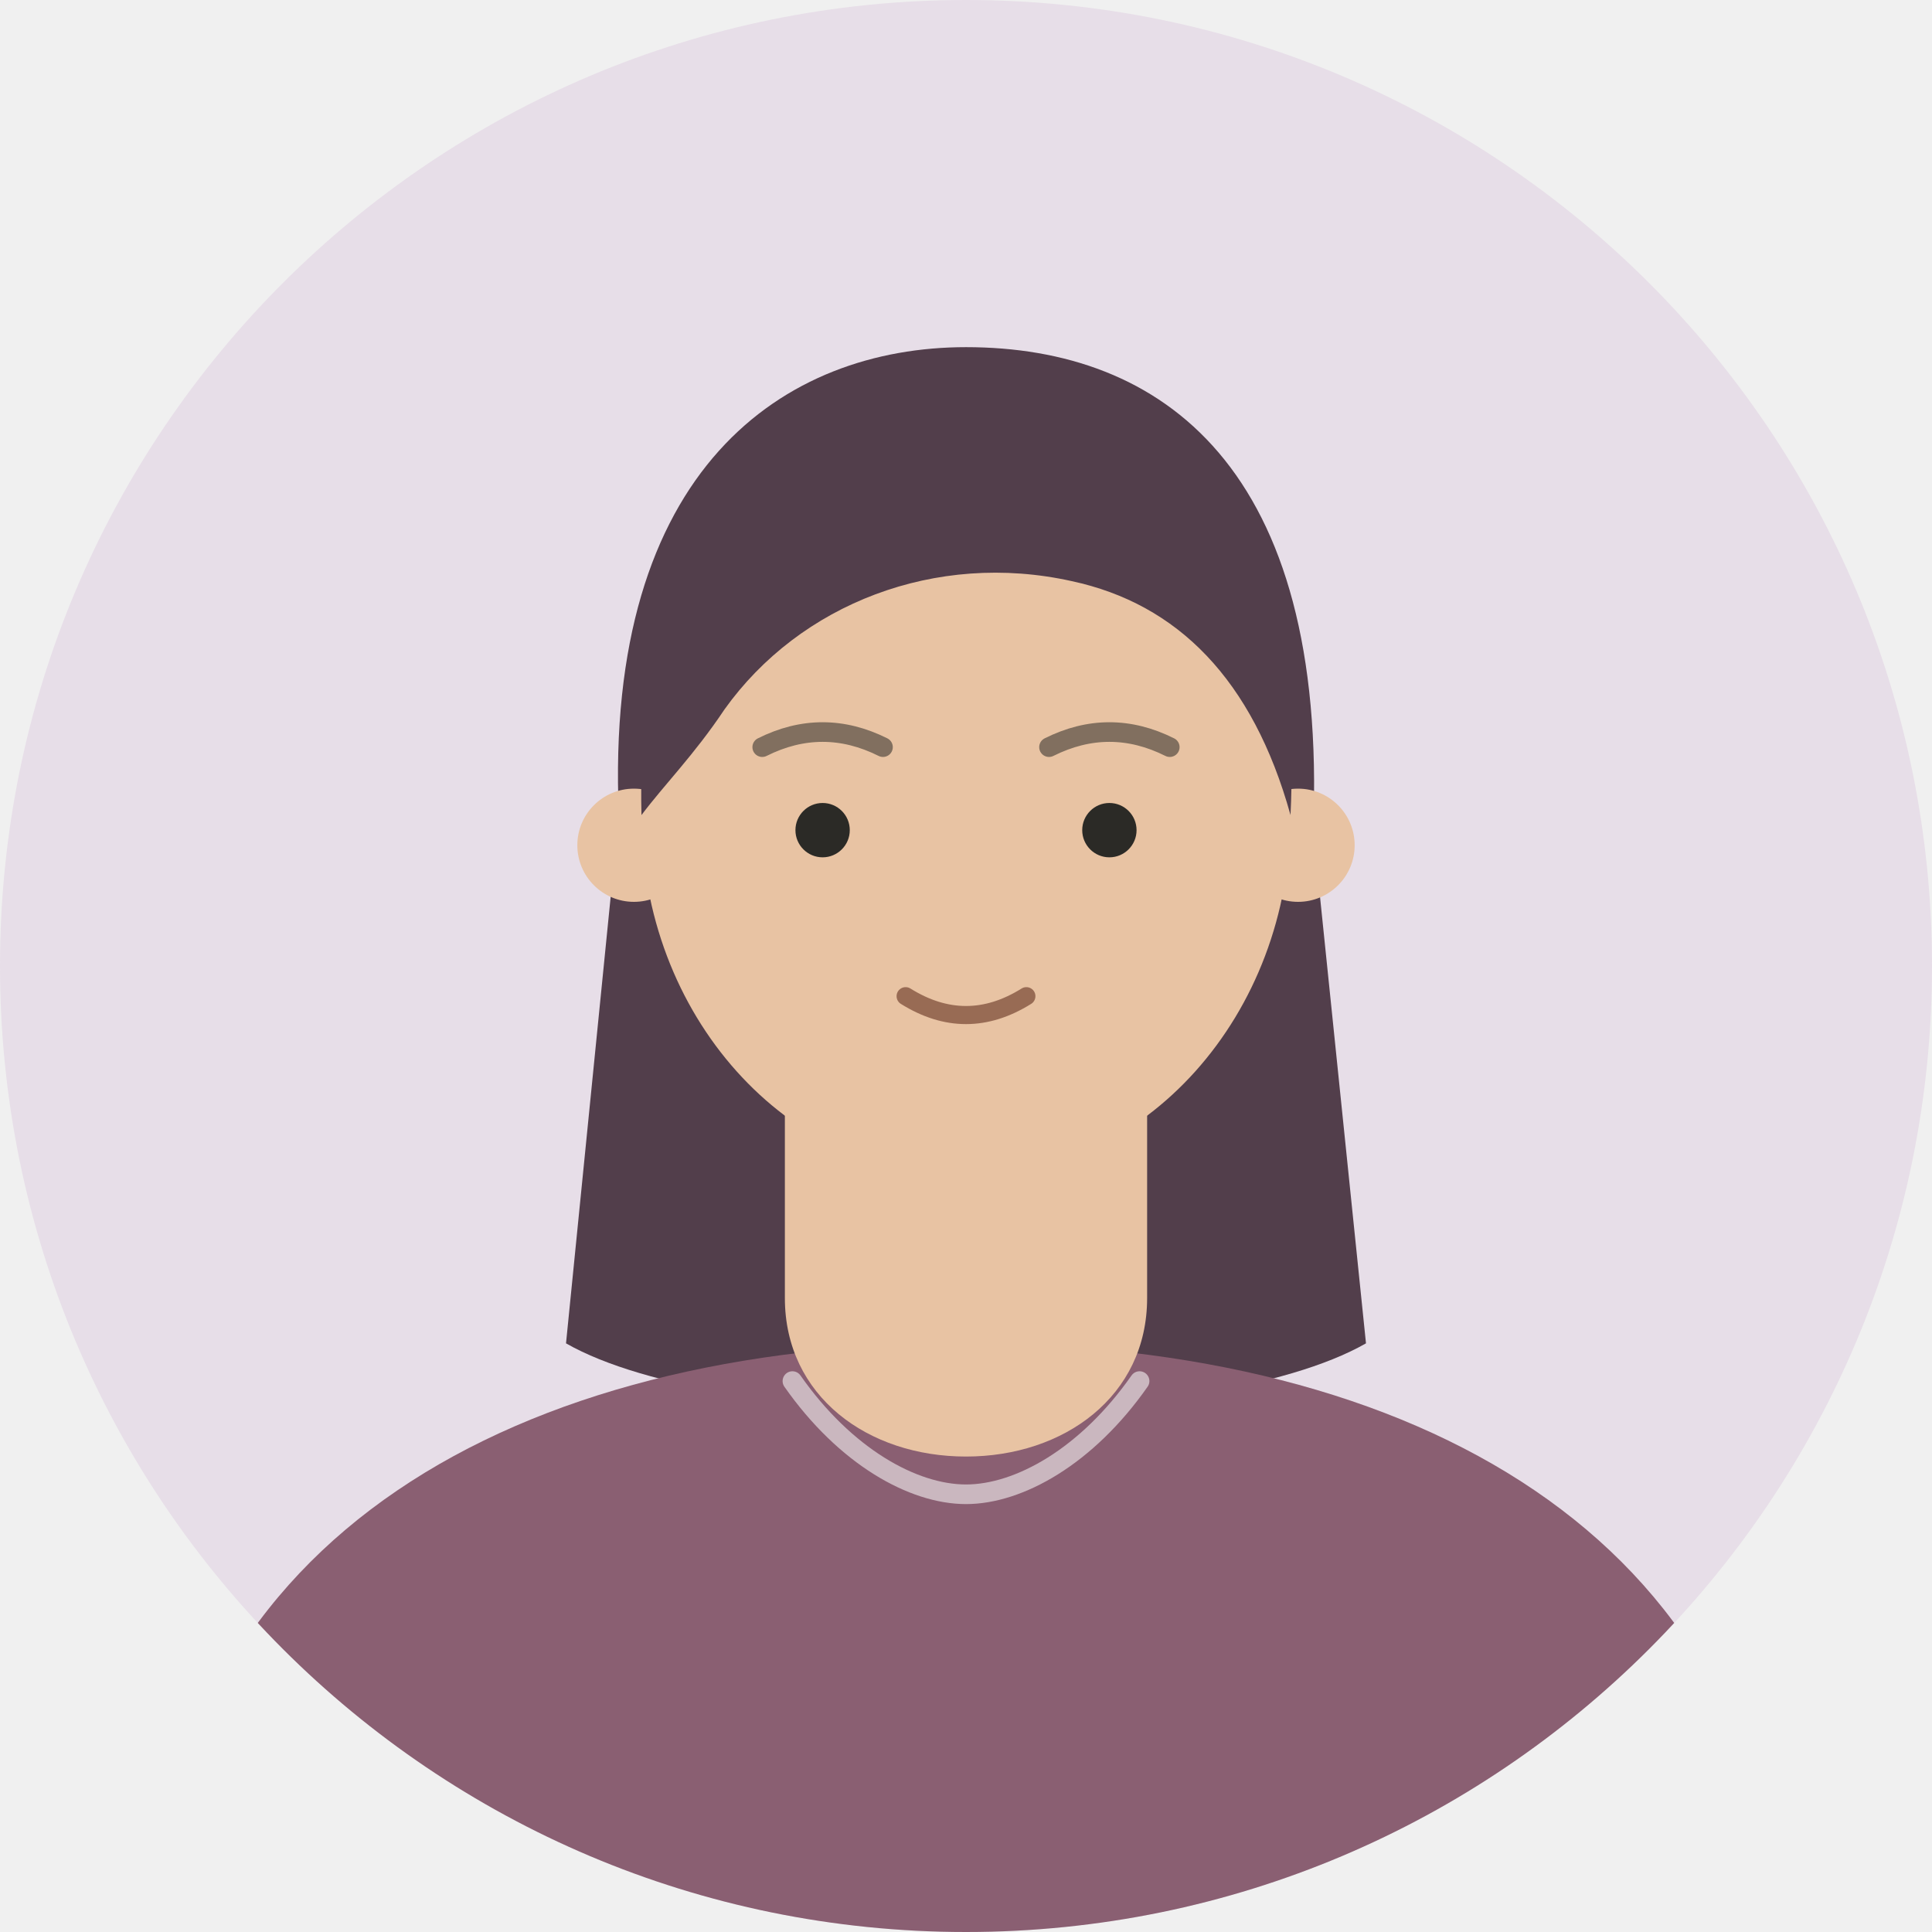
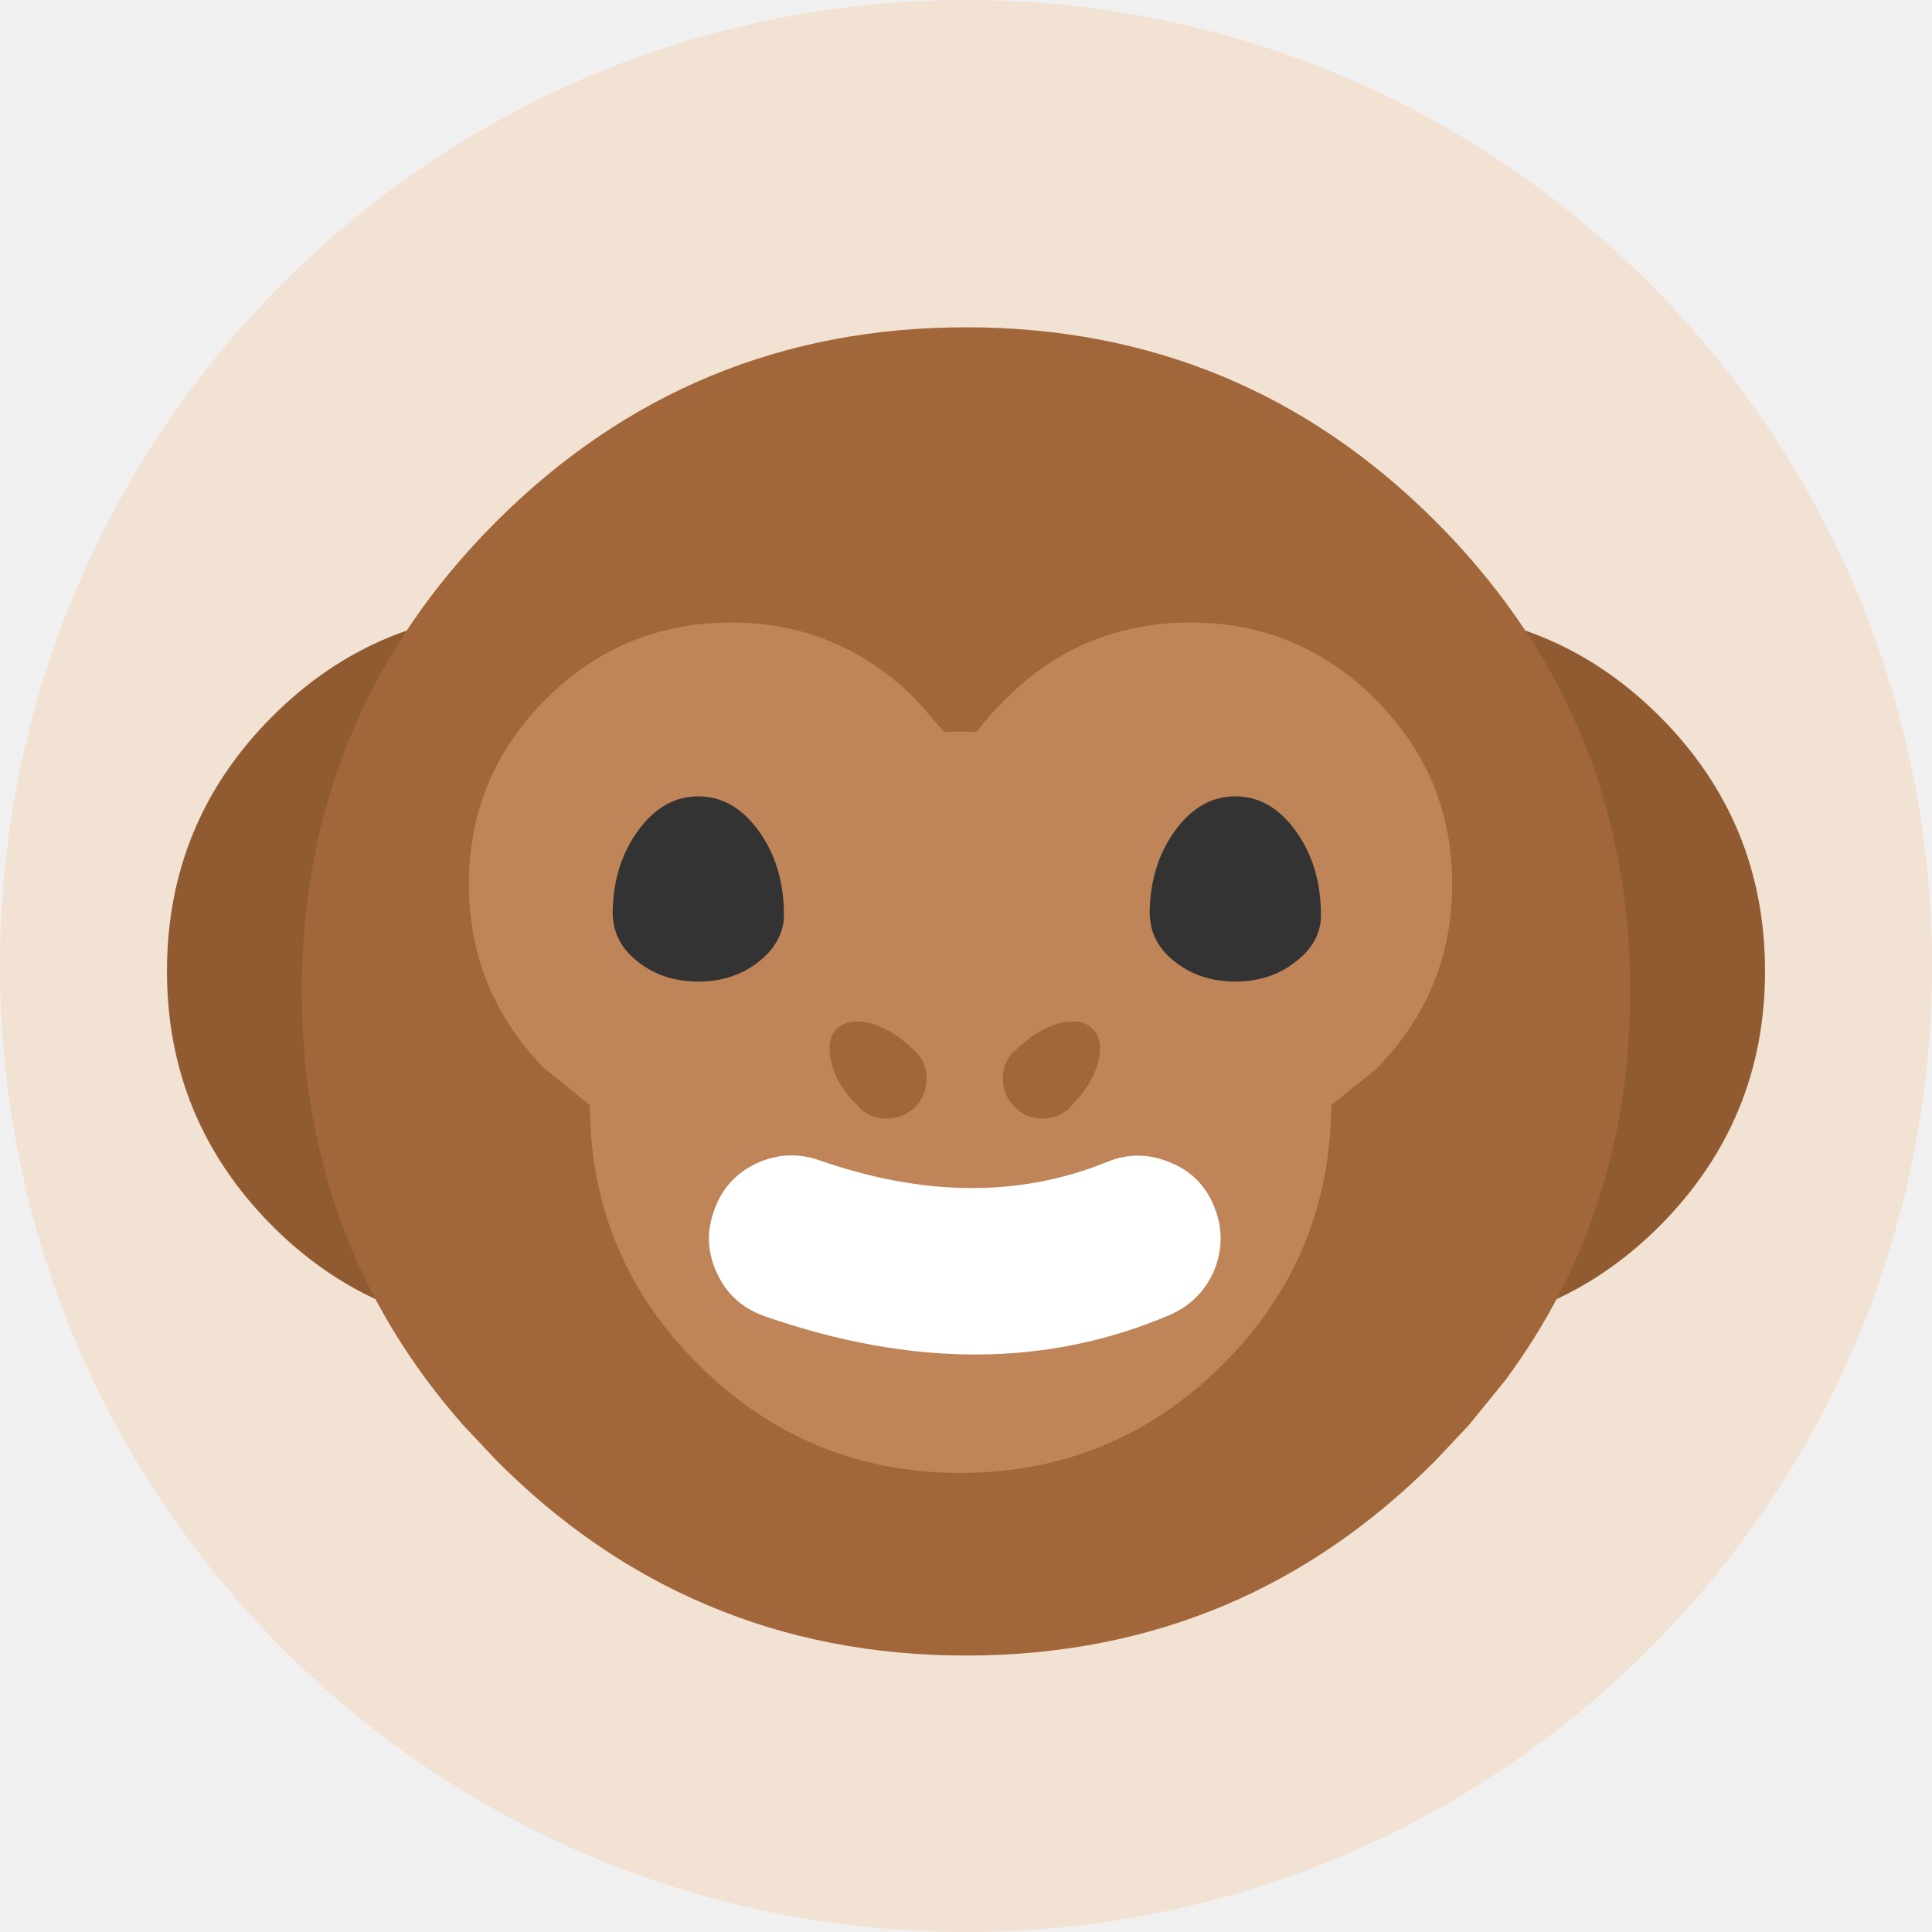
- <svg xmlns="http://www.w3.org/2000/svg" viewBox="0 0 256 256" width="256" height="256" role="img" aria-label="预设头像 05 梅子 · 长波波">
-   <defs>
-     <clipPath id="face">
-       <circle cx="128" cy="128" r="128" />
-     </clipPath>
-   </defs>
-   <circle cx="128" cy="128" r="128" fill="#E7DEE8" />
-   <g clip-path="url(#face)">
-     <path d="M82 108C80 62 104 46 128 46C154 46 176 62 174 110L181 178C160 190 96 190 75 178Z" fill="#523E4B" />
-     <path d="M20 256c3-52 48-78 108-78s105 26 108 78z" fill="#8A5F72" />
-     <path d="M104 138h48v34c0 13-11 21-24 21s-24-8-24-21z" fill="#E8C3A3" />
-     <path d="M105 183c7 10 16 15 23 15s16-5 23-15" fill="none" stroke="#ffffff" stroke-width="2.6" stroke-linecap="round" opacity=".55" />
-     <circle cx="84" cy="112" r="7.5" fill="#E8C3A3" />
-     <circle cx="172" cy="112" r="7.5" fill="#E8C3A3" />
-     <ellipse cx="128" cy="108" rx="43" ry="48" fill="#E8C3A3" />
-     <path d="M85 108C84 68 104 50 128 50C153 50 173 68 171 108C166 90 156 80 142 77C124 73 106 80 96 94C92 100 88 104 85 108Z" fill="#523E4B" />
-     <path d="M101 99 Q109 95 117 99" fill="none" stroke="#2B2A26" stroke-width="2.6" stroke-linecap="round" opacity=".55" />
-     <path d="M139 99 Q147 95 155 99" fill="none" stroke="#2B2A26" stroke-width="2.6" stroke-linecap="round" opacity=".55" />
-     <circle cx="109" cy="110" r="3.6" fill="#2B2A26" />
-     <circle cx="147" cy="110" r="3.6" fill="#2B2A26" />
-     <path d="M120 132 Q128 137 136 132" fill="none" stroke="#8A5C47" stroke-width="2.4" stroke-linecap="round" opacity=".85" />
+ <svg xmlns="http://www.w3.org/2000/svg" viewBox="0 0 256 256" width="256" height="256" role="img" aria-label="预设头像 05 猴子">
+   <circle cx="128" cy="128" r="128" fill="#F2E2D3" />
+   <g transform="translate(-1073.750 -136.275) scale(1.375)">
+     <path d="M797 192.7 Q797 178.3 807.15 168.15 817.3 158 831.7 158 846.1 158 856.25 168.15 866.4 178.3 866.4 192.7 866.4 207.05 856.25 217.25 846.1 227.4 831.7 227.4 817.3 227.4 807.15 217.25 797 207.05 797 192.7 M940.85 168.15 Q951 178.3 951 192.7 951 207.05 940.85 217.25 930.7 227.4 916.3 227.4 901.95 227.4 891.75 217.25 881.6 207.05 881.6 192.7 881.6 178.3 891.75 168.15 901.95 158 916.3 158 930.7 158 940.85 168.15" fill="#915B32" />
+     <path d="M849.1 253.8 Q837.95 249.1 828.75 239.85 L825.55 236.45 Q810 218.8 810 194.65 810 168.1 828.75 149.35 847.5 130.65 874 130.65 900.55 130.65 919.25 149.35 922.95 153.05 925.95 157.1 938 173.35 938 194.65 938 215.9 925.95 232.15 L922.45 236.45 919.25 239.85 Q910.05 249.1 898.95 253.8 887.45 258.65 874 258.65 860.55 258.65 849.1 253.8" fill="#A16639" />
+     <path d="M913.45 166.5 Q920.85 173.9 920.85 184.3 920.85 194.75 913.45 202.2 L909.2 205.6 Q909.1 220.25 898.75 230.6 888.25 241.05 873.45 241.05 858.7 241.05 848.2 230.6 837.8 220.25 837.75 205.6 L833.55 202.2 833.5 202.2 Q826.1 194.75 826.1 184.3 826.1 173.9 833.5 166.5 840.9 159.1 851.35 159.1 861.75 159.1 869.15 166.5 L871.9 169.65 873.45 169.6 875.05 169.65 Q876.25 168 877.8 166.5 885.15 159.1 895.65 159.1 906.05 159.1 913.45 166.5" fill="#BF8559" />
+     <path d="M878.75 200.35 Q880.7 198.4 882.85 197.75 885.1 197.15 886.2 198.25 887.3 199.35 886.7 201.6 886.1 203.75 884.1 205.7 L884 205.85 Q882.9 206.9 881.4 206.9 879.8 206.9 878.7 205.8 877.55 204.65 877.55 203.05 877.55 201.5 878.6 200.45 L878.75 200.35 M869.1 205.8 Q867.9 206.9 866.35 206.9 864.8 206.9 863.7 205.85 L863.6 205.7 Q861.6 203.75 861.05 201.6 860.45 199.35 861.55 198.25 862.7 197.15 864.9 197.75 867.1 198.4 869 200.35 L869.15 200.45 Q870.2 201.5 870.2 203.05 870.2 204.65 869.1 205.8" fill="#A16639" />
+     <path d="M856.45 187.15 L856.45 187.3 856.45 187.75 Q856.15 190.15 854 191.8 851.6 193.7 848.2 193.7 844.8 193.7 842.4 191.8 840.25 190.15 840 187.75 L839.95 187.3 839.95 187.15 839.95 187.05 Q840 182.45 842.4 179.15 844.8 175.85 848.2 175.85 851.6 175.85 854 179.15 856.4 182.45 856.45 187.05 L856.45 187.15 M908.2 187.15 L908.2 187.3 908.2 187.75 Q907.95 190.15 905.75 191.8 903.35 193.7 899.95 193.7 896.55 193.7 894.15 191.8 892 190.15 891.75 187.75 L891.7 187.3 891.7 187.15 891.7 187.05 Q891.75 182.45 894.15 179.15 896.55 175.85 899.95 175.85 903.35 175.85 905.75 179.15 908.15 182.45 908.2 187.05 L908.2 187.15" fill="#333333" />
+     <path d="M887.55 211.1 Q890.55 209.85 893.6 211.1 896.65 212.3 897.9 215.35 899.15 218.4 897.95 221.45 896.7 224.45 893.7 225.8 876 233.4 854.6 225.95 851.45 224.85 850.05 221.9 848.6 218.9 849.7 215.85 850.75 212.7 853.75 211.25 856.75 209.85 859.8 210.9 874.95 216.2 887.55 211.1" fill="#FFFFFF" />
  </g>
</svg>
